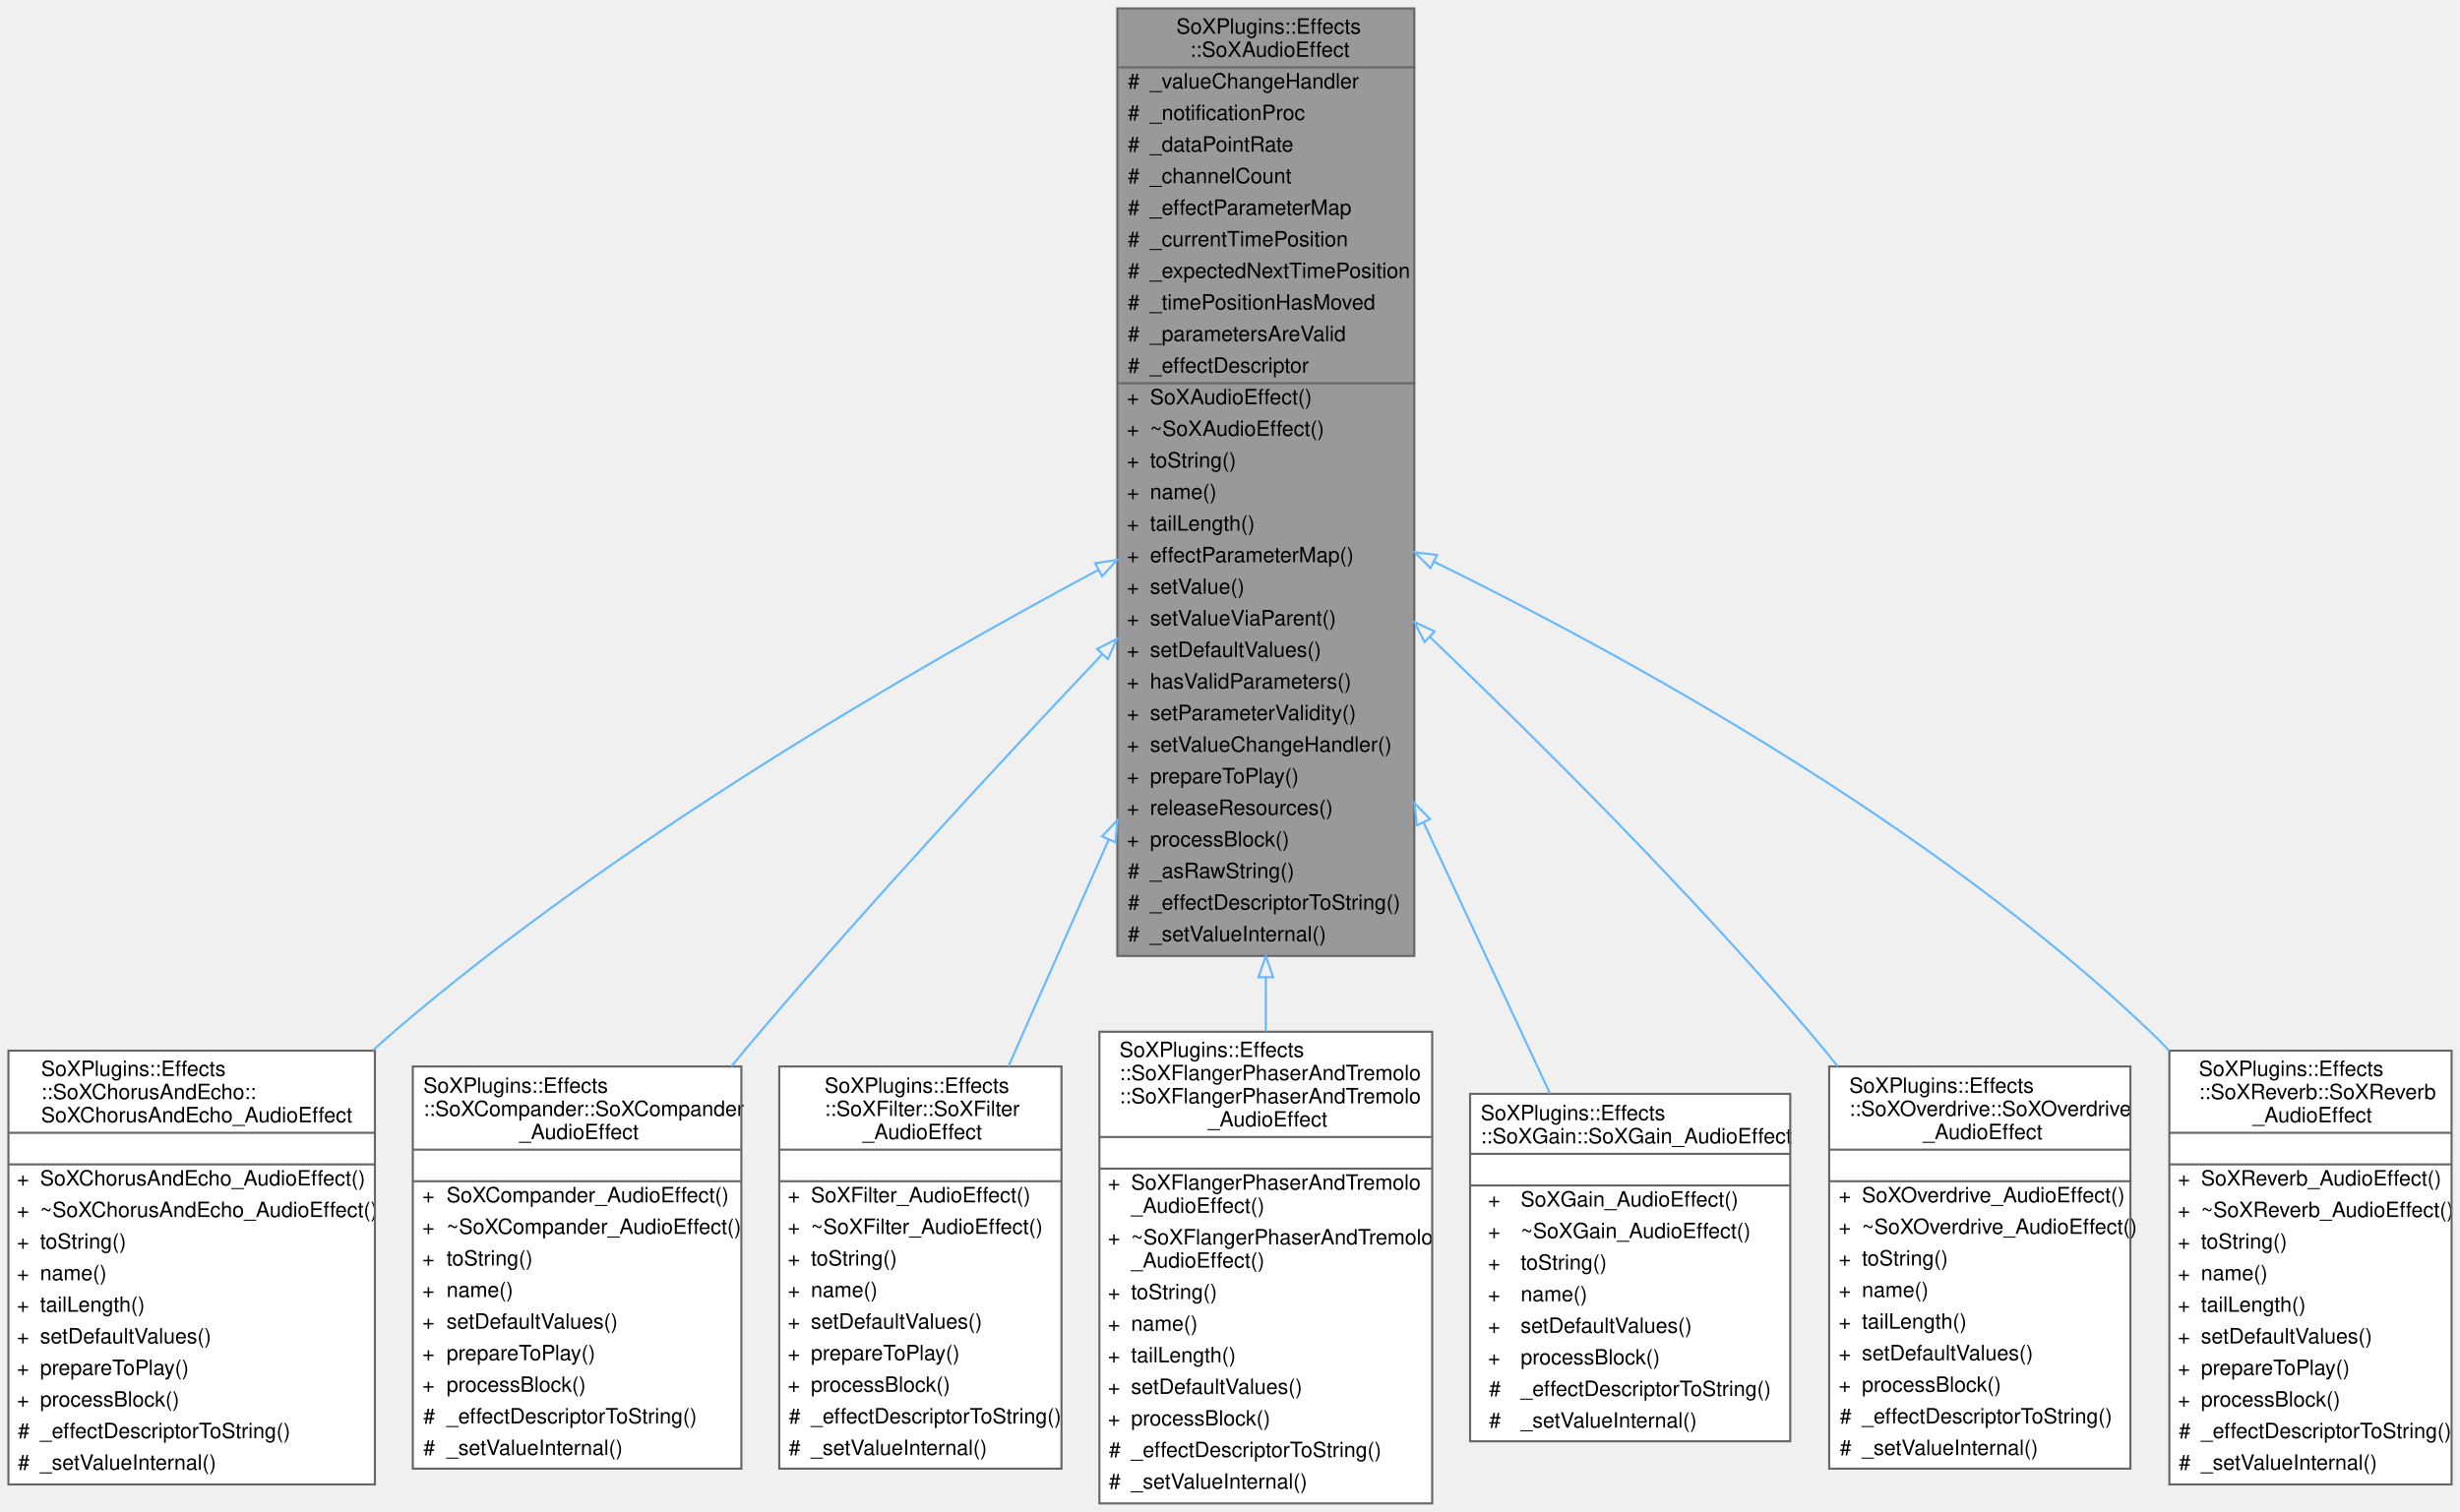
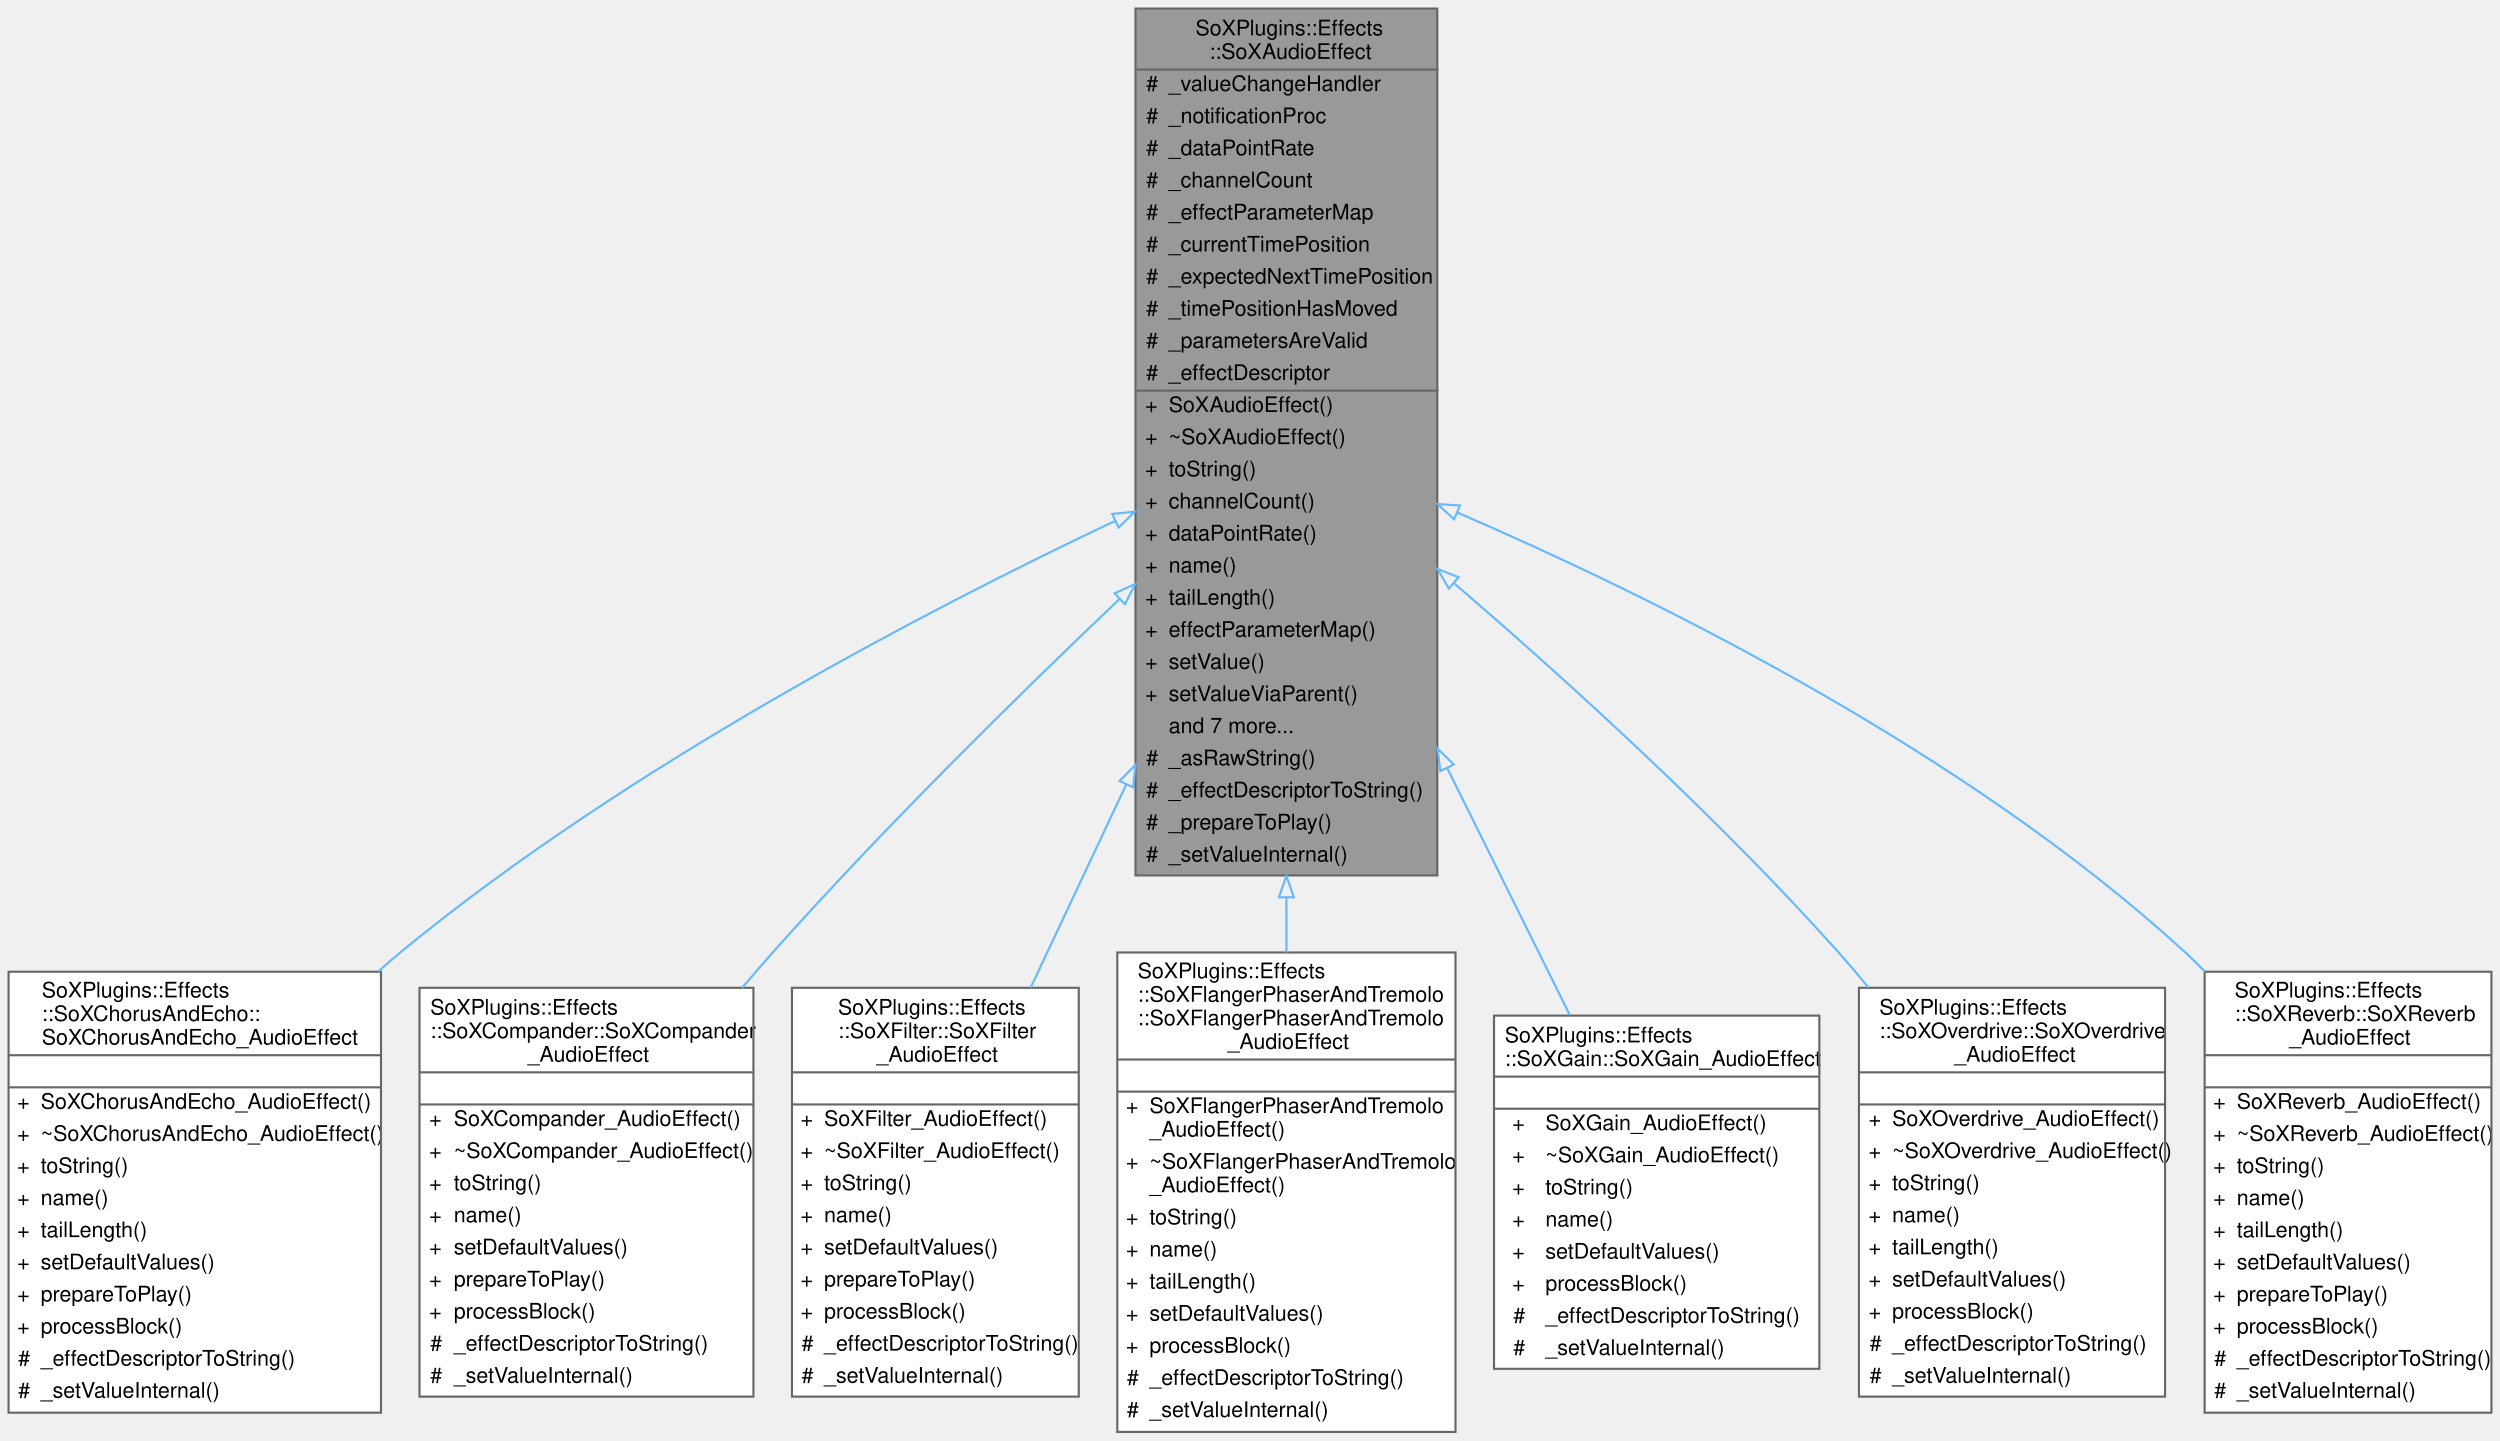
- <svg xmlns="http://www.w3.org/2000/svg" xmlns:xlink="http://www.w3.org/1999/xlink" width="1168pt" height="718pt" viewBox="0.00 0.00 1168.00 718.00">
-   <g id="graph0" class="graph" transform="scale(1 1) rotate(0) translate(4 714)">
+ <svg xmlns="http://www.w3.org/2000/svg" xmlns:xlink="http://www.w3.org/1999/xlink" width="1168pt" height="673pt" viewBox="0.00 0.00 1168.00 673.00">
+   <g id="graph0" class="graph" transform="scale(1 1) rotate(0) translate(4 669)">
    <g id="Node000001" class="node">
      <g id="a_Node000001">
        <a xlink:title="A SoXAudioEffect object is a generic stereo audio effect from SoX encapsulating the common services o...">
-           <polygon fill="#999999" stroke="transparent" points="667.5,-710 526.5,-710 526.5,-260 667.5,-260 667.5,-710" />
-           <text text-anchor="start" x="554.5" y="-698" font-family="Helvetica,sans-Serif" font-size="10.00">SoXPlugins::Effects</text>
-           <text text-anchor="start" x="561" y="-687" font-family="Helvetica,sans-Serif" font-size="10.00">::SoXAudioEffect</text>
-           <text text-anchor="start" x="531.5" y="-672" font-family="Helvetica,sans-Serif" font-size="10.00">#</text>
-           <text text-anchor="start" x="542" y="-672" font-family="Helvetica,sans-Serif" font-size="10.00">_valueChangeHandler</text>
-           <text text-anchor="start" x="531.5" y="-657" font-family="Helvetica,sans-Serif" font-size="10.00">#</text>
-           <text text-anchor="start" x="542" y="-657" font-family="Helvetica,sans-Serif" font-size="10.00">_notificationProc</text>
-           <text text-anchor="start" x="531.5" y="-642" font-family="Helvetica,sans-Serif" font-size="10.00">#</text>
-           <text text-anchor="start" x="542" y="-642" font-family="Helvetica,sans-Serif" font-size="10.00">_dataPointRate</text>
-           <text text-anchor="start" x="531.5" y="-627" font-family="Helvetica,sans-Serif" font-size="10.00">#</text>
-           <text text-anchor="start" x="542" y="-627" font-family="Helvetica,sans-Serif" font-size="10.00">_channelCount</text>
-           <text text-anchor="start" x="531.5" y="-612" font-family="Helvetica,sans-Serif" font-size="10.00">#</text>
-           <text text-anchor="start" x="542" y="-612" font-family="Helvetica,sans-Serif" font-size="10.00">_effectParameterMap</text>
-           <text text-anchor="start" x="531.5" y="-597" font-family="Helvetica,sans-Serif" font-size="10.00">#</text>
-           <text text-anchor="start" x="542" y="-597" font-family="Helvetica,sans-Serif" font-size="10.00">_currentTimePosition</text>
-           <text text-anchor="start" x="531.5" y="-582" font-family="Helvetica,sans-Serif" font-size="10.00">#</text>
-           <text text-anchor="start" x="542" y="-582" font-family="Helvetica,sans-Serif" font-size="10.00">_expectedNextTimePosition</text>
-           <text text-anchor="start" x="531.5" y="-567" font-family="Helvetica,sans-Serif" font-size="10.00">#</text>
-           <text text-anchor="start" x="542" y="-567" font-family="Helvetica,sans-Serif" font-size="10.00">_timePositionHasMoved</text>
-           <text text-anchor="start" x="531.5" y="-552" font-family="Helvetica,sans-Serif" font-size="10.00">#</text>
-           <text text-anchor="start" x="542" y="-552" font-family="Helvetica,sans-Serif" font-size="10.00">_parametersAreValid</text>
-           <text text-anchor="start" x="531.5" y="-537" font-family="Helvetica,sans-Serif" font-size="10.00">#</text>
-           <text text-anchor="start" x="542" y="-537" font-family="Helvetica,sans-Serif" font-size="10.00">_effectDescriptor</text>
-           <text text-anchor="start" x="531" y="-522" font-family="Helvetica,sans-Serif" font-size="10.00">+</text>
-           <text text-anchor="start" x="542" y="-522" font-family="Helvetica,sans-Serif" font-size="10.00">SoXAudioEffect()</text>
-           <text text-anchor="start" x="531" y="-507" font-family="Helvetica,sans-Serif" font-size="10.00">+</text>
-           <text text-anchor="start" x="542" y="-507" font-family="Helvetica,sans-Serif" font-size="10.00">~SoXAudioEffect()</text>
-           <text text-anchor="start" x="531" y="-492" font-family="Helvetica,sans-Serif" font-size="10.00">+</text>
-           <text text-anchor="start" x="542" y="-492" font-family="Helvetica,sans-Serif" font-size="10.00">toString()</text>
-           <text text-anchor="start" x="531" y="-477" font-family="Helvetica,sans-Serif" font-size="10.00">+</text>
-           <text text-anchor="start" x="542" y="-477" font-family="Helvetica,sans-Serif" font-size="10.00">name()</text>
-           <text text-anchor="start" x="531" y="-462" font-family="Helvetica,sans-Serif" font-size="10.00">+</text>
-           <text text-anchor="start" x="542" y="-462" font-family="Helvetica,sans-Serif" font-size="10.00">tailLength()</text>
-           <text text-anchor="start" x="531" y="-447" font-family="Helvetica,sans-Serif" font-size="10.00">+</text>
-           <text text-anchor="start" x="542" y="-447" font-family="Helvetica,sans-Serif" font-size="10.00">effectParameterMap()</text>
-           <text text-anchor="start" x="531" y="-432" font-family="Helvetica,sans-Serif" font-size="10.00">+</text>
-           <text text-anchor="start" x="542" y="-432" font-family="Helvetica,sans-Serif" font-size="10.00">setValue()</text>
-           <text text-anchor="start" x="531" y="-417" font-family="Helvetica,sans-Serif" font-size="10.00">+</text>
-           <text text-anchor="start" x="542" y="-417" font-family="Helvetica,sans-Serif" font-size="10.00">setValueViaParent()</text>
-           <text text-anchor="start" x="531" y="-402" font-family="Helvetica,sans-Serif" font-size="10.00">+</text>
-           <text text-anchor="start" x="542" y="-402" font-family="Helvetica,sans-Serif" font-size="10.00">setDefaultValues()</text>
-           <text text-anchor="start" x="531" y="-387" font-family="Helvetica,sans-Serif" font-size="10.00">+</text>
-           <text text-anchor="start" x="542" y="-387" font-family="Helvetica,sans-Serif" font-size="10.00">hasValidParameters()</text>
-           <text text-anchor="start" x="531" y="-372" font-family="Helvetica,sans-Serif" font-size="10.00">+</text>
-           <text text-anchor="start" x="542" y="-372" font-family="Helvetica,sans-Serif" font-size="10.00">setParameterValidity()</text>
-           <text text-anchor="start" x="531" y="-357" font-family="Helvetica,sans-Serif" font-size="10.00">+</text>
-           <text text-anchor="start" x="542" y="-357" font-family="Helvetica,sans-Serif" font-size="10.00">setValueChangeHandler()</text>
-           <text text-anchor="start" x="531" y="-342" font-family="Helvetica,sans-Serif" font-size="10.00">+</text>
-           <text text-anchor="start" x="542" y="-342" font-family="Helvetica,sans-Serif" font-size="10.00">prepareToPlay()</text>
-           <text text-anchor="start" x="531" y="-327" font-family="Helvetica,sans-Serif" font-size="10.00">+</text>
-           <text text-anchor="start" x="542" y="-327" font-family="Helvetica,sans-Serif" font-size="10.00">releaseResources()</text>
-           <text text-anchor="start" x="531" y="-312" font-family="Helvetica,sans-Serif" font-size="10.00">+</text>
-           <text text-anchor="start" x="542" y="-312" font-family="Helvetica,sans-Serif" font-size="10.00">processBlock()</text>
-           <text text-anchor="start" x="531.5" y="-297" font-family="Helvetica,sans-Serif" font-size="10.00">#</text>
-           <text text-anchor="start" x="542" y="-297" font-family="Helvetica,sans-Serif" font-size="10.00">_asRawString()</text>
-           <text text-anchor="start" x="531.5" y="-282" font-family="Helvetica,sans-Serif" font-size="10.00">#</text>
-           <text text-anchor="start" x="542" y="-282" font-family="Helvetica,sans-Serif" font-size="10.00">_effectDescriptorToString()</text>
-           <text text-anchor="start" x="531.5" y="-267" font-family="Helvetica,sans-Serif" font-size="10.00">#</text>
-           <text text-anchor="start" x="542" y="-267" font-family="Helvetica,sans-Serif" font-size="10.00">_setValueInternal()</text>
-           <polygon fill="#666666" stroke="#666666" points="527,-682 527,-682 668,-682 668,-682 527,-682" />
-           <polygon fill="#666666" stroke="#666666" points="527,-532 527,-532 540,-532 540,-532 527,-532" />
-           <polygon fill="#666666" stroke="#666666" points="540,-532 540,-532 668,-532 668,-532 540,-532" />
-           <polygon fill="none" stroke="#666666" points="526.5,-260 526.5,-710 667.5,-710 667.5,-260 526.5,-260" />
+           <polygon fill="#999999" stroke="transparent" points="667.5,-665 526.5,-665 526.5,-260 667.5,-260 667.5,-665" />
+           <text text-anchor="start" x="554.5" y="-652.5" font-family="Helvetica,sans-Serif" font-size="10.00">SoXPlugins::Effects</text>
+           <text text-anchor="start" x="561" y="-641.5" font-family="Helvetica,sans-Serif" font-size="10.00">::SoXAudioEffect</text>
+           <text text-anchor="start" x="531.5" y="-626.5" font-family="Helvetica,sans-Serif" font-size="10.00">#</text>
+           <text text-anchor="start" x="542" y="-626.5" font-family="Helvetica,sans-Serif" font-size="10.00">_valueChangeHandler</text>
+           <text text-anchor="start" x="531.5" y="-611.5" font-family="Helvetica,sans-Serif" font-size="10.00">#</text>
+           <text text-anchor="start" x="542" y="-611.5" font-family="Helvetica,sans-Serif" font-size="10.00">_notificationProc</text>
+           <text text-anchor="start" x="531.5" y="-596.5" font-family="Helvetica,sans-Serif" font-size="10.00">#</text>
+           <text text-anchor="start" x="542" y="-596.5" font-family="Helvetica,sans-Serif" font-size="10.00">_dataPointRate</text>
+           <text text-anchor="start" x="531.5" y="-581.5" font-family="Helvetica,sans-Serif" font-size="10.00">#</text>
+           <text text-anchor="start" x="542" y="-581.5" font-family="Helvetica,sans-Serif" font-size="10.00">_channelCount</text>
+           <text text-anchor="start" x="531.5" y="-566.5" font-family="Helvetica,sans-Serif" font-size="10.00">#</text>
+           <text text-anchor="start" x="542" y="-566.5" font-family="Helvetica,sans-Serif" font-size="10.00">_effectParameterMap</text>
+           <text text-anchor="start" x="531.5" y="-551.5" font-family="Helvetica,sans-Serif" font-size="10.00">#</text>
+           <text text-anchor="start" x="542" y="-551.5" font-family="Helvetica,sans-Serif" font-size="10.00">_currentTimePosition</text>
+           <text text-anchor="start" x="531.5" y="-536.5" font-family="Helvetica,sans-Serif" font-size="10.00">#</text>
+           <text text-anchor="start" x="542" y="-536.5" font-family="Helvetica,sans-Serif" font-size="10.00">_expectedNextTimePosition</text>
+           <text text-anchor="start" x="531.5" y="-521.5" font-family="Helvetica,sans-Serif" font-size="10.00">#</text>
+           <text text-anchor="start" x="542" y="-521.5" font-family="Helvetica,sans-Serif" font-size="10.00">_timePositionHasMoved</text>
+           <text text-anchor="start" x="531.5" y="-506.5" font-family="Helvetica,sans-Serif" font-size="10.00">#</text>
+           <text text-anchor="start" x="542" y="-506.5" font-family="Helvetica,sans-Serif" font-size="10.00">_parametersAreValid</text>
+           <text text-anchor="start" x="531.5" y="-491.5" font-family="Helvetica,sans-Serif" font-size="10.00">#</text>
+           <text text-anchor="start" x="542" y="-491.5" font-family="Helvetica,sans-Serif" font-size="10.00">_effectDescriptor</text>
+           <text text-anchor="start" x="531" y="-476.5" font-family="Helvetica,sans-Serif" font-size="10.00">+</text>
+           <text text-anchor="start" x="542" y="-476.5" font-family="Helvetica,sans-Serif" font-size="10.00">SoXAudioEffect()</text>
+           <text text-anchor="start" x="531" y="-461.5" font-family="Helvetica,sans-Serif" font-size="10.00">+</text>
+           <text text-anchor="start" x="542" y="-461.5" font-family="Helvetica,sans-Serif" font-size="10.00">~SoXAudioEffect()</text>
+           <text text-anchor="start" x="531" y="-446.5" font-family="Helvetica,sans-Serif" font-size="10.00">+</text>
+           <text text-anchor="start" x="542" y="-446.5" font-family="Helvetica,sans-Serif" font-size="10.00">toString()</text>
+           <text text-anchor="start" x="531" y="-431.5" font-family="Helvetica,sans-Serif" font-size="10.00">+</text>
+           <text text-anchor="start" x="542" y="-431.5" font-family="Helvetica,sans-Serif" font-size="10.00">channelCount()</text>
+           <text text-anchor="start" x="531" y="-416.5" font-family="Helvetica,sans-Serif" font-size="10.00">+</text>
+           <text text-anchor="start" x="542" y="-416.5" font-family="Helvetica,sans-Serif" font-size="10.00">dataPointRate()</text>
+           <text text-anchor="start" x="531" y="-401.5" font-family="Helvetica,sans-Serif" font-size="10.00">+</text>
+           <text text-anchor="start" x="542" y="-401.5" font-family="Helvetica,sans-Serif" font-size="10.00">name()</text>
+           <text text-anchor="start" x="531" y="-386.5" font-family="Helvetica,sans-Serif" font-size="10.00">+</text>
+           <text text-anchor="start" x="542" y="-386.5" font-family="Helvetica,sans-Serif" font-size="10.00">tailLength()</text>
+           <text text-anchor="start" x="531" y="-371.5" font-family="Helvetica,sans-Serif" font-size="10.00">+</text>
+           <text text-anchor="start" x="542" y="-371.5" font-family="Helvetica,sans-Serif" font-size="10.00">effectParameterMap()</text>
+           <text text-anchor="start" x="531" y="-356.5" font-family="Helvetica,sans-Serif" font-size="10.00">+</text>
+           <text text-anchor="start" x="542" y="-356.5" font-family="Helvetica,sans-Serif" font-size="10.00">setValue()</text>
+           <text text-anchor="start" x="531" y="-341.5" font-family="Helvetica,sans-Serif" font-size="10.00">+</text>
+           <text text-anchor="start" x="542" y="-341.5" font-family="Helvetica,sans-Serif" font-size="10.00">setValueViaParent()</text>
+           <text text-anchor="start" x="542" y="-326.5" font-family="Helvetica,sans-Serif" font-size="10.00">and 7 more...</text>
+           <text text-anchor="start" x="531.5" y="-311.5" font-family="Helvetica,sans-Serif" font-size="10.00">#</text>
+           <text text-anchor="start" x="542" y="-311.5" font-family="Helvetica,sans-Serif" font-size="10.00">_asRawString()</text>
+           <text text-anchor="start" x="531.5" y="-296.5" font-family="Helvetica,sans-Serif" font-size="10.00">#</text>
+           <text text-anchor="start" x="542" y="-296.5" font-family="Helvetica,sans-Serif" font-size="10.00">_effectDescriptorToString()</text>
+           <text text-anchor="start" x="531.5" y="-281.5" font-family="Helvetica,sans-Serif" font-size="10.00">#</text>
+           <text text-anchor="start" x="542" y="-281.5" font-family="Helvetica,sans-Serif" font-size="10.00">_prepareToPlay()</text>
+           <text text-anchor="start" x="531.5" y="-266.5" font-family="Helvetica,sans-Serif" font-size="10.00">#</text>
+           <text text-anchor="start" x="542" y="-266.5" font-family="Helvetica,sans-Serif" font-size="10.00">_setValueInternal()</text>
+           <polygon fill="#666666" stroke="#666666" points="527,-636.5 527,-636.5 668,-636.5 668,-636.5 527,-636.5" />
+           <polygon fill="#666666" stroke="#666666" points="527,-486.5 527,-486.5 540,-486.5 540,-486.5 527,-486.5" />
+           <polygon fill="#666666" stroke="#666666" points="540,-486.5 540,-486.5 668,-486.5 668,-486.5 540,-486.5" />
+           <polygon fill="none" stroke="#666666" points="526.5,-260 526.5,-665 667.5,-665 667.5,-260 526.5,-260" />
        </a>
      </g>
    </g>
    <g id="Node000002" class="node">
      <g id="a_Node000002">
        <a xlink:href="struct_so_x_plugins_1_1_effects_1_1_so_x_chorus_and_echo_1_1_so_x_chorus_and_echo___audio_effect.html" target="_top" xlink:title="A SoXChorusAndEcho_AudioEffect object models the SoX echo and echos audio effects; the difference bet...">
          <polygon fill="white" stroke="transparent" points="174,-215 0,-215 0,-9 174,-9 174,-215" />
          <text text-anchor="start" x="15.5" y="-203" font-family="Helvetica,sans-Serif" font-size="10.00">SoXPlugins::Effects</text>
          <text text-anchor="start" x="15.5" y="-192" font-family="Helvetica,sans-Serif" font-size="10.00">::SoXChorusAndEcho::</text>
          <text text-anchor="start" x="15.5" y="-181" font-family="Helvetica,sans-Serif" font-size="10.00">SoXChorusAndEcho_AudioEffect</text>
          <text text-anchor="start" x="85" y="-166" font-family="Helvetica,sans-Serif" font-size="10.00"> </text>
          <text text-anchor="start" x="4" y="-151" font-family="Helvetica,sans-Serif" font-size="10.00">+</text>
          <text text-anchor="start" x="15" y="-151" font-family="Helvetica,sans-Serif" font-size="10.00">SoXChorusAndEcho_AudioEffect()</text>
          <text text-anchor="start" x="4" y="-136" font-family="Helvetica,sans-Serif" font-size="10.00">+</text>
          <text text-anchor="start" x="15" y="-136" font-family="Helvetica,sans-Serif" font-size="10.00">~SoXChorusAndEcho_AudioEffect()</text>
          <text text-anchor="start" x="4" y="-121" font-family="Helvetica,sans-Serif" font-size="10.00">+</text>
          <text text-anchor="start" x="15" y="-121" font-family="Helvetica,sans-Serif" font-size="10.00">toString()</text>
          <text text-anchor="start" x="4" y="-106" font-family="Helvetica,sans-Serif" font-size="10.00">+</text>
          <text text-anchor="start" x="15" y="-106" font-family="Helvetica,sans-Serif" font-size="10.00">name()</text>
          <text text-anchor="start" x="4" y="-91" font-family="Helvetica,sans-Serif" font-size="10.00">+</text>
          <text text-anchor="start" x="15" y="-91" font-family="Helvetica,sans-Serif" font-size="10.00">tailLength()</text>
          <text text-anchor="start" x="4" y="-76" font-family="Helvetica,sans-Serif" font-size="10.00">+</text>
          <text text-anchor="start" x="15" y="-76" font-family="Helvetica,sans-Serif" font-size="10.00">setDefaultValues()</text>
          <text text-anchor="start" x="4" y="-61" font-family="Helvetica,sans-Serif" font-size="10.00">+</text>
          <text text-anchor="start" x="15" y="-61" font-family="Helvetica,sans-Serif" font-size="10.00">prepareToPlay()</text>
          <text text-anchor="start" x="4" y="-46" font-family="Helvetica,sans-Serif" font-size="10.00">+</text>
          <text text-anchor="start" x="15" y="-46" font-family="Helvetica,sans-Serif" font-size="10.00">processBlock()</text>
          <text text-anchor="start" x="4.5" y="-31" font-family="Helvetica,sans-Serif" font-size="10.00">#</text>
          <text text-anchor="start" x="15" y="-31" font-family="Helvetica,sans-Serif" font-size="10.00">_effectDescriptorToString()</text>
          <text text-anchor="start" x="4.5" y="-16" font-family="Helvetica,sans-Serif" font-size="10.00">#</text>
          <text text-anchor="start" x="15" y="-16" font-family="Helvetica,sans-Serif" font-size="10.00">_setValueInternal()</text>
          <polygon fill="#666666" stroke="#666666" points="0,-176 0,-176 174,-176 174,-176 0,-176" />
          <polygon fill="#666666" stroke="#666666" points="0,-161 0,-161 174,-161 174,-161 0,-161" />
          <polygon fill="none" stroke="#666666" points="0,-9 0,-215 174,-215 174,-9 0,-9" />
        </a>
      </g>
    </g>
    <g id="edge1_Node000001_Node000002" class="edge">
      <g id="a_edge1_Node000001_Node000002">
        <a xlink:title=" ">
-           <path fill="none" stroke="#63b8ff" d="M517.4,-443.3C430.39,-396.76 289.21,-315.16 183,-224 179.71,-221.18 176.44,-218.24 173.19,-215.22" />
-           <polygon fill="none" stroke="#63b8ff" points="515.96,-446.5 526.43,-448.1 519.25,-440.32 515.96,-446.5" />
+           <path fill="none" stroke="#63b8ff" d="M517.11,-425.7C429.85,-384.4 288.45,-310.91 183,-224 179.56,-221.16 176.14,-218.2 172.76,-215.13" />
+           <polygon fill="none" stroke="#63b8ff" points="515.63,-428.87 526.17,-429.97 518.61,-422.54 515.63,-428.87" />
        </a>
      </g>
    </g>
    <g id="Node000003" class="node">
      <g id="a_Node000003">
        <a xlink:href="struct_so_x_plugins_1_1_effects_1_1_so_x_compander_1_1_so_x_compander___audio_effect.html" target="_top" xlink:title="A SoXCompander_AudioEffect object models the SoX compand and mcompand audio effects; a simple compand...">
          <polygon fill="white" stroke="transparent" points="348,-207.5 192,-207.5 192,-16.5 348,-16.5 348,-207.5" />
          <text text-anchor="start" x="197" y="-195" font-family="Helvetica,sans-Serif" font-size="10.00">SoXPlugins::Effects</text>
          <text text-anchor="start" x="197" y="-184" font-family="Helvetica,sans-Serif" font-size="10.00">::SoXCompander::SoXCompander</text>
          <text text-anchor="start" x="242.5" y="-173" font-family="Helvetica,sans-Serif" font-size="10.00">_AudioEffect</text>
          <text text-anchor="start" x="268" y="-158" font-family="Helvetica,sans-Serif" font-size="10.00"> </text>
          <text text-anchor="start" x="196.5" y="-143" font-family="Helvetica,sans-Serif" font-size="10.00">+</text>
          <text text-anchor="start" x="208" y="-143" font-family="Helvetica,sans-Serif" font-size="10.00">SoXCompander_AudioEffect()</text>
          <text text-anchor="start" x="196.5" y="-128" font-family="Helvetica,sans-Serif" font-size="10.00">+</text>
          <text text-anchor="start" x="208" y="-128" font-family="Helvetica,sans-Serif" font-size="10.00">~SoXCompander_AudioEffect()</text>
          <text text-anchor="start" x="196.5" y="-113" font-family="Helvetica,sans-Serif" font-size="10.00">+</text>
          <text text-anchor="start" x="208" y="-113" font-family="Helvetica,sans-Serif" font-size="10.00">toString()</text>
          <text text-anchor="start" x="196.5" y="-98" font-family="Helvetica,sans-Serif" font-size="10.00">+</text>
          <text text-anchor="start" x="208" y="-98" font-family="Helvetica,sans-Serif" font-size="10.00">name()</text>
          <text text-anchor="start" x="196.5" y="-83" font-family="Helvetica,sans-Serif" font-size="10.00">+</text>
          <text text-anchor="start" x="208" y="-83" font-family="Helvetica,sans-Serif" font-size="10.00">setDefaultValues()</text>
          <text text-anchor="start" x="196.5" y="-68" font-family="Helvetica,sans-Serif" font-size="10.00">+</text>
          <text text-anchor="start" x="208" y="-68" font-family="Helvetica,sans-Serif" font-size="10.00">prepareToPlay()</text>
          <text text-anchor="start" x="196.5" y="-53" font-family="Helvetica,sans-Serif" font-size="10.00">+</text>
          <text text-anchor="start" x="208" y="-53" font-family="Helvetica,sans-Serif" font-size="10.00">processBlock()</text>
          <text text-anchor="start" x="197" y="-38" font-family="Helvetica,sans-Serif" font-size="10.00">#</text>
          <text text-anchor="start" x="208" y="-38" font-family="Helvetica,sans-Serif" font-size="10.00">_effectDescriptorToString()</text>
          <text text-anchor="start" x="197" y="-23" font-family="Helvetica,sans-Serif" font-size="10.00">#</text>
          <text text-anchor="start" x="208" y="-23" font-family="Helvetica,sans-Serif" font-size="10.00">_setValueInternal()</text>
          <polygon fill="#666666" stroke="#666666" points="192,-168 192,-168 348,-168 348,-168 192,-168" />
          <polygon fill="#666666" stroke="#666666" points="192,-153 192,-153 348,-153 348,-153 192,-153" />
          <polygon fill="none" stroke="#666666" points="192,-16.5 192,-207.5 348,-207.5 348,-16.5 192,-16.5" />
        </a>
      </g>
    </g>
    <g id="edge2_Node000001_Node000003" class="edge">
      <g id="a_edge2_Node000001_Node000003">
        <a xlink:title=" ">
-           <path fill="none" stroke="#63b8ff" d="M519.36,-403.29C471.5,-352.71 409.46,-285.64 357,-224 352.48,-218.69 347.88,-213.18 343.29,-207.59" />
-           <polygon fill="none" stroke="#63b8ff" points="516.9,-405.78 526.32,-410.63 521.98,-400.97 516.9,-405.78" />
+           <path fill="none" stroke="#63b8ff" d="M519.08,-389.2C470.87,-343.31 408.55,-281.87 357,-224 352.28,-218.7 347.51,-213.17 342.76,-207.54" />
+           <polygon fill="none" stroke="#63b8ff" points="516.73,-391.8 526.39,-396.15 521.55,-386.72 516.73,-391.8" />
        </a>
      </g>
    </g>
    <g id="Node000004" class="node">
      <g id="a_Node000004">
        <a xlink:href="struct_so_x_plugins_1_1_effects_1_1_so_x_filter_1_1_so_x_filter___audio_effect.html" target="_top" xlink:title="A SoXFilter_AudioEffect object models several SoX biquad filters and combines allpass,...">
          <polygon fill="white" stroke="transparent" points="500,-207.5 366,-207.5 366,-16.5 500,-16.5 500,-207.5" />
          <text text-anchor="start" x="387.5" y="-195" font-family="Helvetica,sans-Serif" font-size="10.00">SoXPlugins::Effects</text>
          <text text-anchor="start" x="387.5" y="-184" font-family="Helvetica,sans-Serif" font-size="10.00">::SoXFilter::SoXFilter</text>
          <text text-anchor="start" x="405.5" y="-173" font-family="Helvetica,sans-Serif" font-size="10.00">_AudioEffect</text>
          <text text-anchor="start" x="431" y="-158" font-family="Helvetica,sans-Serif" font-size="10.00"> </text>
          <text text-anchor="start" x="370" y="-143" font-family="Helvetica,sans-Serif" font-size="10.00">+</text>
          <text text-anchor="start" x="381" y="-143" font-family="Helvetica,sans-Serif" font-size="10.00">SoXFilter_AudioEffect()</text>
          <text text-anchor="start" x="370" y="-128" font-family="Helvetica,sans-Serif" font-size="10.00">+</text>
          <text text-anchor="start" x="381" y="-128" font-family="Helvetica,sans-Serif" font-size="10.00">~SoXFilter_AudioEffect()</text>
          <text text-anchor="start" x="370" y="-113" font-family="Helvetica,sans-Serif" font-size="10.00">+</text>
          <text text-anchor="start" x="381" y="-113" font-family="Helvetica,sans-Serif" font-size="10.00">toString()</text>
          <text text-anchor="start" x="370" y="-98" font-family="Helvetica,sans-Serif" font-size="10.00">+</text>
          <text text-anchor="start" x="381" y="-98" font-family="Helvetica,sans-Serif" font-size="10.00">name()</text>
          <text text-anchor="start" x="370" y="-83" font-family="Helvetica,sans-Serif" font-size="10.00">+</text>
          <text text-anchor="start" x="381" y="-83" font-family="Helvetica,sans-Serif" font-size="10.00">setDefaultValues()</text>
          <text text-anchor="start" x="370" y="-68" font-family="Helvetica,sans-Serif" font-size="10.00">+</text>
          <text text-anchor="start" x="381" y="-68" font-family="Helvetica,sans-Serif" font-size="10.00">prepareToPlay()</text>
          <text text-anchor="start" x="370" y="-53" font-family="Helvetica,sans-Serif" font-size="10.00">+</text>
          <text text-anchor="start" x="381" y="-53" font-family="Helvetica,sans-Serif" font-size="10.00">processBlock()</text>
          <text text-anchor="start" x="370.5" y="-38" font-family="Helvetica,sans-Serif" font-size="10.00">#</text>
          <text text-anchor="start" x="381" y="-38" font-family="Helvetica,sans-Serif" font-size="10.00">_effectDescriptorToString()</text>
          <text text-anchor="start" x="370.5" y="-23" font-family="Helvetica,sans-Serif" font-size="10.00">#</text>
          <text text-anchor="start" x="381" y="-23" font-family="Helvetica,sans-Serif" font-size="10.00">_setValueInternal()</text>
          <polygon fill="#666666" stroke="#666666" points="366,-168 366,-168 500,-168 500,-168 366,-168" />
          <polygon fill="#666666" stroke="#666666" points="366,-153 366,-153 500,-153 500,-153 366,-153" />
          <polygon fill="none" stroke="#666666" points="366,-16.5 366,-207.5 500,-207.5 500,-16.5 366,-16.5" />
        </a>
      </g>
    </g>
    <g id="edge3_Node000001_Node000004" class="edge">
      <g id="a_edge3_Node000001_Node000004">
        <a xlink:title=" ">
-           <path fill="none" stroke="#63b8ff" d="M522.36,-315.14C506.02,-278.19 489.3,-240.36 474.8,-207.56" />
-           <polygon fill="none" stroke="#63b8ff" points="519.25,-316.78 526.5,-324.51 525.66,-313.95 519.25,-316.78" />
+           <path fill="none" stroke="#63b8ff" d="M522.2,-302.55C506.92,-270.08 491.31,-236.9 477.5,-207.56" />
+           <polygon fill="none" stroke="#63b8ff" points="519.07,-304.12 526.5,-311.68 525.41,-301.14 519.07,-304.12" />
        </a>
      </g>
    </g>
    <g id="Node000005" class="node">
      <g id="a_Node000005">
        <a xlink:href="struct_so_x_plugins_1_1_effects_1_1_so_x_flanger_phaser_and_tremolo_1_1_so_x_flanger_phaser_and_tremolo___audio_effect.html" target="_top" xlink:title="A SoXFlangerPhaserAndTremolo_AudioEffect object models the SoX flanger, phaser and tremolo modulation...">
          <polygon fill="white" stroke="transparent" points="676,-224 518,-224 518,0 676,0 676,-224" />
          <text text-anchor="start" x="527.5" y="-212" font-family="Helvetica,sans-Serif" font-size="10.00">SoXPlugins::Effects</text>
          <text text-anchor="start" x="527.5" y="-201" font-family="Helvetica,sans-Serif" font-size="10.00">::SoXFlangerPhaserAndTremolo</text>
          <text text-anchor="start" x="527.5" y="-190" font-family="Helvetica,sans-Serif" font-size="10.00">::SoXFlangerPhaserAndTremolo</text>
          <text text-anchor="start" x="569.5" y="-179" font-family="Helvetica,sans-Serif" font-size="10.00">_AudioEffect</text>
          <text text-anchor="start" x="595" y="-164" font-family="Helvetica,sans-Serif" font-size="10.00"> </text>
          <text text-anchor="start" x="522" y="-149" font-family="Helvetica,sans-Serif" font-size="10.00">+</text>
          <text text-anchor="start" x="533" y="-149" font-family="Helvetica,sans-Serif" font-size="10.00">SoXFlangerPhaserAndTremolo</text>
          <text text-anchor="start" x="533" y="-138" font-family="Helvetica,sans-Serif" font-size="10.00">_AudioEffect()</text>
          <text text-anchor="start" x="522" y="-123" font-family="Helvetica,sans-Serif" font-size="10.00">+</text>
          <text text-anchor="start" x="533" y="-123" font-family="Helvetica,sans-Serif" font-size="10.00">~SoXFlangerPhaserAndTremolo</text>
          <text text-anchor="start" x="533" y="-112" font-family="Helvetica,sans-Serif" font-size="10.00">_AudioEffect()</text>
          <text text-anchor="start" x="522" y="-97" font-family="Helvetica,sans-Serif" font-size="10.00">+</text>
          <text text-anchor="start" x="533" y="-97" font-family="Helvetica,sans-Serif" font-size="10.00">toString()</text>
          <text text-anchor="start" x="522" y="-82" font-family="Helvetica,sans-Serif" font-size="10.00">+</text>
          <text text-anchor="start" x="533" y="-82" font-family="Helvetica,sans-Serif" font-size="10.00">name()</text>
          <text text-anchor="start" x="522" y="-67" font-family="Helvetica,sans-Serif" font-size="10.00">+</text>
          <text text-anchor="start" x="533" y="-67" font-family="Helvetica,sans-Serif" font-size="10.00">tailLength()</text>
          <text text-anchor="start" x="522" y="-52" font-family="Helvetica,sans-Serif" font-size="10.00">+</text>
          <text text-anchor="start" x="533" y="-52" font-family="Helvetica,sans-Serif" font-size="10.00">setDefaultValues()</text>
          <text text-anchor="start" x="522" y="-37" font-family="Helvetica,sans-Serif" font-size="10.00">+</text>
          <text text-anchor="start" x="533" y="-37" font-family="Helvetica,sans-Serif" font-size="10.00">processBlock()</text>
          <text text-anchor="start" x="522.5" y="-22" font-family="Helvetica,sans-Serif" font-size="10.00">#</text>
          <text text-anchor="start" x="533" y="-22" font-family="Helvetica,sans-Serif" font-size="10.00">_effectDescriptorToString()</text>
          <text text-anchor="start" x="522.5" y="-7" font-family="Helvetica,sans-Serif" font-size="10.00">#</text>
          <text text-anchor="start" x="533" y="-7" font-family="Helvetica,sans-Serif" font-size="10.00">_setValueInternal()</text>
          <polygon fill="#666666" stroke="#666666" points="518,-174 518,-174 676,-174 676,-174 518,-174" />
          <polygon fill="#666666" stroke="#666666" points="518,-159 518,-159 676,-159 676,-159 518,-159" />
          <polygon fill="none" stroke="#666666" points="518,0 518,-224 676,-224 676,0 518,0" />
        </a>
      </g>
    </g>
    <g id="edge4_Node000001_Node000005" class="edge">
      <g id="a_edge4_Node000001_Node000005">
        <a xlink:title=" ">
-           <path fill="none" stroke="#63b8ff" d="M597,-249.64C597,-240.96 597,-232.44 597,-224.15" />
-           <polygon fill="none" stroke="#63b8ff" points="593.5,-249.9 597,-259.9 600.5,-249.9 593.5,-249.9" />
+           <path fill="none" stroke="#63b8ff" d="M597,-249.55C597,-240.87 597,-232.33 597,-224.01" />
+           <polygon fill="none" stroke="#63b8ff" points="593.5,-249.79 597,-259.79 600.5,-249.79 593.5,-249.79" />
        </a>
      </g>
    </g>
    <g id="Node000006" class="node">
      <g id="a_Node000006">
        <a xlink:href="struct_so_x_plugins_1_1_effects_1_1_so_x_gain_1_1_so_x_gain___audio_effect.html" target="_top" xlink:title="A SoXGain_AudioEffect object models the SoX gain plugin amplifying or attenuating the input signal by...">
          <polygon fill="white" stroke="transparent" points="846,-194.5 694,-194.5 694,-29.5 846,-29.5 846,-194.5" />
          <text text-anchor="start" x="699" y="-182" font-family="Helvetica,sans-Serif" font-size="10.00">SoXPlugins::Effects</text>
          <text text-anchor="start" x="699" y="-171" font-family="Helvetica,sans-Serif" font-size="10.00">::SoXGain::SoXGain_AudioEffect</text>
          <text text-anchor="start" x="768" y="-156" font-family="Helvetica,sans-Serif" font-size="10.00"> </text>
          <text text-anchor="start" x="702.5" y="-141" font-family="Helvetica,sans-Serif" font-size="10.00">+</text>
          <text text-anchor="start" x="718" y="-141" font-family="Helvetica,sans-Serif" font-size="10.00">SoXGain_AudioEffect()</text>
          <text text-anchor="start" x="702.5" y="-126" font-family="Helvetica,sans-Serif" font-size="10.00">+</text>
          <text text-anchor="start" x="718" y="-126" font-family="Helvetica,sans-Serif" font-size="10.00">~SoXGain_AudioEffect()</text>
          <text text-anchor="start" x="702.5" y="-111" font-family="Helvetica,sans-Serif" font-size="10.00">+</text>
          <text text-anchor="start" x="718" y="-111" font-family="Helvetica,sans-Serif" font-size="10.00">toString()</text>
          <text text-anchor="start" x="702.5" y="-96" font-family="Helvetica,sans-Serif" font-size="10.00">+</text>
          <text text-anchor="start" x="718" y="-96" font-family="Helvetica,sans-Serif" font-size="10.00">name()</text>
          <text text-anchor="start" x="702.5" y="-81" font-family="Helvetica,sans-Serif" font-size="10.00">+</text>
          <text text-anchor="start" x="718" y="-81" font-family="Helvetica,sans-Serif" font-size="10.00">setDefaultValues()</text>
          <text text-anchor="start" x="702.5" y="-66" font-family="Helvetica,sans-Serif" font-size="10.00">+</text>
          <text text-anchor="start" x="718" y="-66" font-family="Helvetica,sans-Serif" font-size="10.00">processBlock()</text>
          <text text-anchor="start" x="703" y="-51" font-family="Helvetica,sans-Serif" font-size="10.00">#</text>
          <text text-anchor="start" x="718" y="-51" font-family="Helvetica,sans-Serif" font-size="10.00">_effectDescriptorToString()</text>
          <text text-anchor="start" x="703" y="-36" font-family="Helvetica,sans-Serif" font-size="10.00">#</text>
          <text text-anchor="start" x="718" y="-36" font-family="Helvetica,sans-Serif" font-size="10.00">_setValueInternal()</text>
          <polygon fill="#666666" stroke="#666666" points="694,-166 694,-166 846,-166 846,-166 694,-166" />
          <polygon fill="#666666" stroke="#666666" points="694,-151 694,-151 846,-151 846,-151 694,-151" />
          <polygon fill="none" stroke="#666666" points="694,-29.5 694,-194.5 846,-194.5 846,-29.5 694,-29.5" />
        </a>
      </g>
    </g>
    <g id="edge5_Node000001_Node000006" class="edge">
      <g id="a_edge5_Node000001_Node000006">
        <a xlink:title=" ">
-           <path fill="none" stroke="#63b8ff" d="M671.89,-323.41C692.62,-278.95 714.26,-232.54 731.92,-194.66" />
-           <polygon fill="none" stroke="#63b8ff" points="668.67,-322.02 667.62,-332.57 675.01,-324.98 668.67,-322.02" />
+           <path fill="none" stroke="#63b8ff" d="M672.07,-310.28C691.76,-270.62 712.25,-229.33 729.37,-194.85" />
+           <polygon fill="none" stroke="#63b8ff" points="668.93,-308.74 667.62,-319.25 675.2,-311.85 668.93,-308.74" />
        </a>
      </g>
    </g>
    <g id="Node000007" class="node">
      <g id="a_Node000007">
        <a xlink:href="struct_so_x_plugins_1_1_effects_1_1_so_x_overdrive_1_1_so_x_overdrive___audio_effect.html" target="_top" xlink:title="A SoXOverdrive_AudioEffect object models the SoX overdrive plugin amplifying the input signal by a ga...">
          <polygon fill="white" stroke="transparent" points="1007.5,-207.5 864.5,-207.5 864.5,-16.5 1007.5,-16.5 1007.5,-207.5" />
          <text text-anchor="start" x="874" y="-195" font-family="Helvetica,sans-Serif" font-size="10.00">SoXPlugins::Effects</text>
          <text text-anchor="start" x="874" y="-184" font-family="Helvetica,sans-Serif" font-size="10.00">::SoXOverdrive::SoXOverdrive</text>
          <text text-anchor="start" x="909" y="-173" font-family="Helvetica,sans-Serif" font-size="10.00">_AudioEffect</text>
          <text text-anchor="start" x="934.5" y="-158" font-family="Helvetica,sans-Serif" font-size="10.00"> </text>
          <text text-anchor="start" x="869" y="-143" font-family="Helvetica,sans-Serif" font-size="10.00">+</text>
          <text text-anchor="start" x="880" y="-143" font-family="Helvetica,sans-Serif" font-size="10.00">SoXOverdrive_AudioEffect()</text>
          <text text-anchor="start" x="869" y="-128" font-family="Helvetica,sans-Serif" font-size="10.00">+</text>
          <text text-anchor="start" x="880" y="-128" font-family="Helvetica,sans-Serif" font-size="10.00">~SoXOverdrive_AudioEffect()</text>
          <text text-anchor="start" x="869" y="-113" font-family="Helvetica,sans-Serif" font-size="10.00">+</text>
          <text text-anchor="start" x="880" y="-113" font-family="Helvetica,sans-Serif" font-size="10.00">toString()</text>
          <text text-anchor="start" x="869" y="-98" font-family="Helvetica,sans-Serif" font-size="10.00">+</text>
          <text text-anchor="start" x="880" y="-98" font-family="Helvetica,sans-Serif" font-size="10.00">name()</text>
          <text text-anchor="start" x="869" y="-83" font-family="Helvetica,sans-Serif" font-size="10.00">+</text>
          <text text-anchor="start" x="880" y="-83" font-family="Helvetica,sans-Serif" font-size="10.00">tailLength()</text>
          <text text-anchor="start" x="869" y="-68" font-family="Helvetica,sans-Serif" font-size="10.00">+</text>
          <text text-anchor="start" x="880" y="-68" font-family="Helvetica,sans-Serif" font-size="10.00">setDefaultValues()</text>
          <text text-anchor="start" x="869" y="-53" font-family="Helvetica,sans-Serif" font-size="10.00">+</text>
          <text text-anchor="start" x="880" y="-53" font-family="Helvetica,sans-Serif" font-size="10.00">processBlock()</text>
          <text text-anchor="start" x="869.5" y="-38" font-family="Helvetica,sans-Serif" font-size="10.00">#</text>
          <text text-anchor="start" x="880" y="-38" font-family="Helvetica,sans-Serif" font-size="10.00">_effectDescriptorToString()</text>
          <text text-anchor="start" x="869.5" y="-23" font-family="Helvetica,sans-Serif" font-size="10.00">#</text>
          <text text-anchor="start" x="880" y="-23" font-family="Helvetica,sans-Serif" font-size="10.00">_setValueInternal()</text>
          <polygon fill="#666666" stroke="#666666" points="865,-168 865,-168 1008,-168 1008,-168 865,-168" />
          <polygon fill="#666666" stroke="#666666" points="865,-153 865,-153 1008,-153 1008,-153 865,-153" />
          <polygon fill="none" stroke="#666666" points="864.5,-16.5 864.5,-207.5 1007.5,-207.5 1007.5,-16.5 864.5,-16.5" />
        </a>
      </g>
    </g>
    <g id="edge6_Node000001_Node000007" class="edge">
      <g id="a_edge6_Node000001_Node000007">
        <a xlink:title=" ">
-           <path fill="none" stroke="#63b8ff" d="M674.89,-411.52C727.78,-360.88 798.16,-290.67 855,-224 859.49,-218.74 864,-213.24 868.47,-207.63" />
-           <polygon fill="none" stroke="#63b8ff" points="672.36,-409.09 667.55,-418.53 677.2,-414.15 672.36,-409.09" />
+           <path fill="none" stroke="#63b8ff" d="M675.3,-396.56C728.5,-350.77 799.08,-286.67 855,-224 859.69,-218.75 864.37,-213.23 868.98,-207.59" />
+           <polygon fill="none" stroke="#63b8ff" points="672.89,-394.01 667.58,-403.18 677.45,-399.32 672.89,-394.01" />
        </a>
      </g>
    </g>
    <g id="Node000008" class="node">
      <g id="a_Node000008">
        <a xlink:href="struct_so_x_plugins_1_1_effects_1_1_so_x_reverb_1_1_so_x_reverb___audio_effect.html" target="_top" xlink:title="A SoXReverb_AudioEffect object models the SoX reverb plugin as a simple reverb implementing the Freev...">
          <polygon fill="white" stroke="transparent" points="1160,-215 1026,-215 1026,-9 1160,-9 1160,-215" />
          <text text-anchor="start" x="1040" y="-203" font-family="Helvetica,sans-Serif" font-size="10.00">SoXPlugins::Effects</text>
          <text text-anchor="start" x="1040" y="-192" font-family="Helvetica,sans-Serif" font-size="10.00">::SoXReverb::SoXReverb</text>
          <text text-anchor="start" x="1065.5" y="-181" font-family="Helvetica,sans-Serif" font-size="10.00">_AudioEffect</text>
          <text text-anchor="start" x="1091" y="-166" font-family="Helvetica,sans-Serif" font-size="10.00"> </text>
          <text text-anchor="start" x="1030" y="-151" font-family="Helvetica,sans-Serif" font-size="10.00">+</text>
          <text text-anchor="start" x="1041" y="-151" font-family="Helvetica,sans-Serif" font-size="10.00">SoXReverb_AudioEffect()</text>
          <text text-anchor="start" x="1030" y="-136" font-family="Helvetica,sans-Serif" font-size="10.00">+</text>
          <text text-anchor="start" x="1041" y="-136" font-family="Helvetica,sans-Serif" font-size="10.00">~SoXReverb_AudioEffect()</text>
          <text text-anchor="start" x="1030" y="-121" font-family="Helvetica,sans-Serif" font-size="10.00">+</text>
          <text text-anchor="start" x="1041" y="-121" font-family="Helvetica,sans-Serif" font-size="10.00">toString()</text>
          <text text-anchor="start" x="1030" y="-106" font-family="Helvetica,sans-Serif" font-size="10.00">+</text>
          <text text-anchor="start" x="1041" y="-106" font-family="Helvetica,sans-Serif" font-size="10.00">name()</text>
          <text text-anchor="start" x="1030" y="-91" font-family="Helvetica,sans-Serif" font-size="10.00">+</text>
          <text text-anchor="start" x="1041" y="-91" font-family="Helvetica,sans-Serif" font-size="10.00">tailLength()</text>
          <text text-anchor="start" x="1030" y="-76" font-family="Helvetica,sans-Serif" font-size="10.00">+</text>
          <text text-anchor="start" x="1041" y="-76" font-family="Helvetica,sans-Serif" font-size="10.00">setDefaultValues()</text>
          <text text-anchor="start" x="1030" y="-61" font-family="Helvetica,sans-Serif" font-size="10.00">+</text>
          <text text-anchor="start" x="1041" y="-61" font-family="Helvetica,sans-Serif" font-size="10.00">prepareToPlay()</text>
          <text text-anchor="start" x="1030" y="-46" font-family="Helvetica,sans-Serif" font-size="10.00">+</text>
          <text text-anchor="start" x="1041" y="-46" font-family="Helvetica,sans-Serif" font-size="10.00">processBlock()</text>
          <text text-anchor="start" x="1030.5" y="-31" font-family="Helvetica,sans-Serif" font-size="10.00">#</text>
          <text text-anchor="start" x="1041" y="-31" font-family="Helvetica,sans-Serif" font-size="10.00">_effectDescriptorToString()</text>
          <text text-anchor="start" x="1030.5" y="-16" font-family="Helvetica,sans-Serif" font-size="10.00">#</text>
          <text text-anchor="start" x="1041" y="-16" font-family="Helvetica,sans-Serif" font-size="10.00">_setValueInternal()</text>
          <polygon fill="#666666" stroke="#666666" points="1026,-176 1026,-176 1160,-176 1160,-176 1026,-176" />
          <polygon fill="#666666" stroke="#666666" points="1026,-161 1026,-161 1160,-161 1160,-161 1026,-161" />
          <polygon fill="none" stroke="#666666" points="1026,-9 1026,-215 1160,-215 1160,-9 1026,-9" />
        </a>
      </g>
    </g>
    <g id="edge7_Node000001_Node000008" class="edge">
      <g id="a_edge7_Node000001_Node000008">
        <a xlink:title=" ">
-           <path fill="none" stroke="#63b8ff" d="M676.81,-447.26C766.65,-403.2 913.57,-322.77 1017,-224 1020.04,-221.1 1023.03,-218.05 1025.96,-214.9" />
-           <polygon fill="none" stroke="#63b8ff" points="675.21,-444.14 667.75,-451.67 678.28,-450.44 675.21,-444.14" />
+           <path fill="none" stroke="#63b8ff" d="M676.87,-429.53C766.88,-390.7 914.03,-318.5 1017,-224 1020.1,-221.16 1023.13,-218.17 1026.11,-215.06" />
+           <polygon fill="none" stroke="#63b8ff" points="675.35,-426.38 667.54,-433.53 678.11,-432.81 675.35,-426.38" />
        </a>
      </g>
    </g>
  </g>
</svg>
